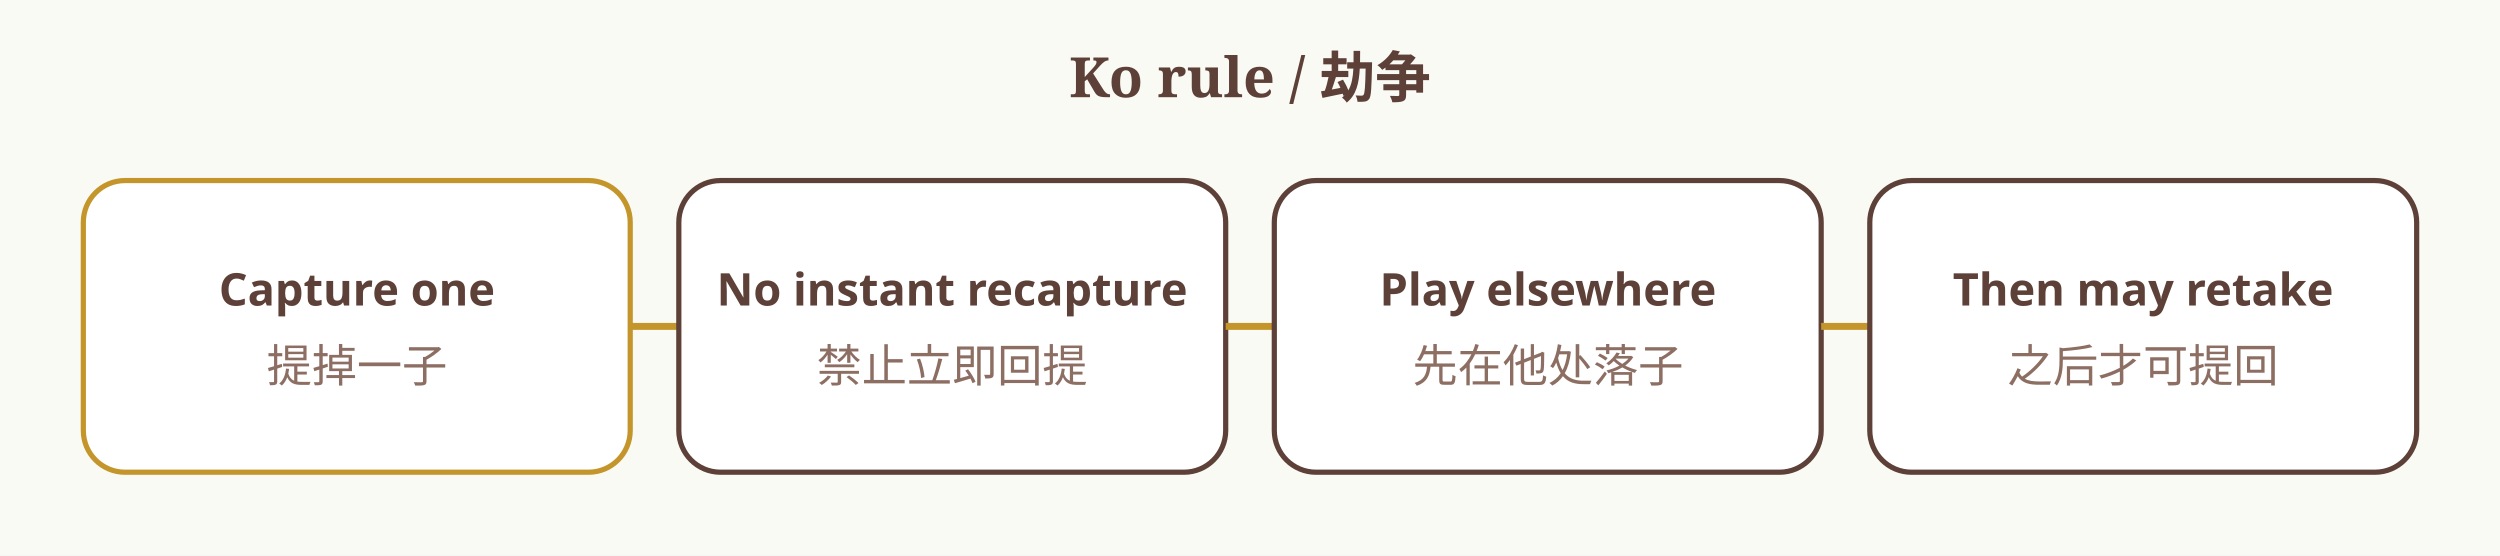
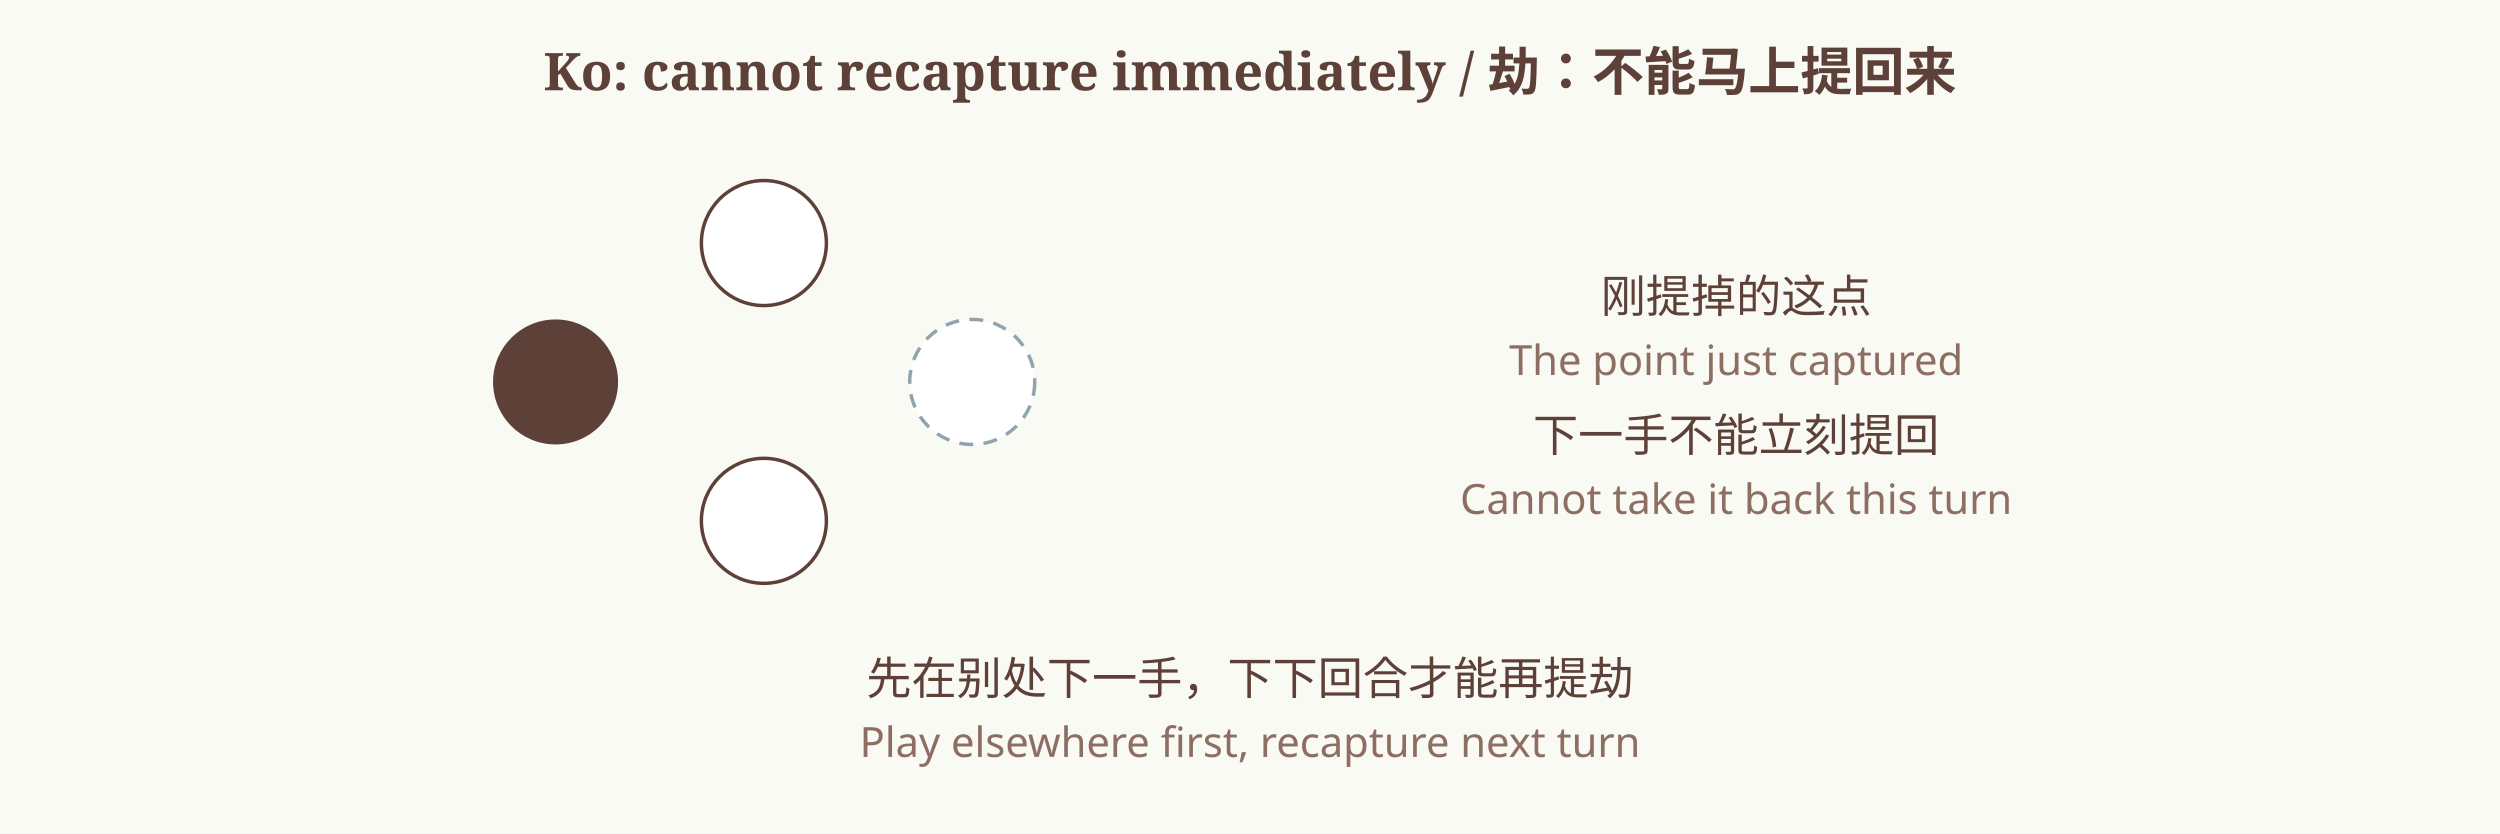
- <svg xmlns="http://www.w3.org/2000/svg" viewBox="0 0 720 160" role="img">
-   <rect width="720" height="160" fill="#FAFAF5" />
-   <text x="360" y="28" text-anchor="middle" font-family="Georgia, serif" font-size="16" fill="#5D4037" font-weight="700">Ko rule / 劫争</text>
-   <g font-family="'PingFang SC', 'Hiragino Sans GB', 'Microsoft YaHei', sans-serif" font-size="13" text-anchor="middle">
-     <rect x="24.0" y="52" width="157.5" height="84" rx="12" fill="#fff" stroke="#C4952A" stroke-width="1.5" />
-     <text x="102.8" y="88" fill="#5D4037" font-weight="700">Capture one</text>
-     <text x="102.8" y="110" fill="#8D6E63">提掉一子</text>
-     <path d="M181.5 94h14" stroke="#C4952A" stroke-width="2" />
-     <rect x="195.5" y="52" width="157.5" height="84" rx="12" fill="#fff" stroke="#5D4037" stroke-width="1.5" />
-     <text x="274.2" y="88" fill="#5D4037" font-weight="700">No instant recapture</text>
-     <text x="274.2" y="110" fill="#8D6E63">禁止立即回提</text>
-     <path d="M353.0 94h14" stroke="#C4952A" stroke-width="2" />
-     <rect x="367.0" y="52" width="157.5" height="84" rx="12" fill="#fff" stroke="#5D4037" stroke-width="1.5" />
-     <text x="445.8" y="88" fill="#5D4037" font-weight="700">Play elsewhere</text>
-     <text x="445.8" y="110" fill="#8D6E63">先在他处落子</text>
-     <path d="M524.5 94h14" stroke="#C4952A" stroke-width="2" />
-     <rect x="538.5" y="52" width="157.5" height="84" rx="12" fill="#fff" stroke="#5D4037" stroke-width="1.5" />
-     <text x="617.2" y="88" fill="#5D4037" font-weight="700">Then may retake</text>
-     <text x="617.2" y="110" fill="#8D6E63">之后才可提回</text>
-   </g>
+ <svg xmlns="http://www.w3.org/2000/svg" viewBox="0 0 720 240" role="img">
+   <rect width="720" height="240" fill="#FAFAF5" />
+   <text x="360" y="26" text-anchor="middle" font-family="Georgia, serif" font-size="15" fill="#5D4037" font-weight="700">Ko: cannot recapture immediately / 劫：不能马上提回来</text>
+   <defs>
+     <marker id="arr" markerWidth="8" markerHeight="8" refX="6" refY="4" orient="auto">
+       <path d="M0 0l8 4-8 4z" fill="#C4952A" />
+     </marker>
+   </defs>
+   <circle cx="160" cy="110" r="18" fill="#5D4037" />
+   <circle cx="220" cy="70" r="18" fill="#fff" stroke="#5D4037" />
+   <circle cx="220" cy="150" r="18" fill="#fff" stroke="#5D4037" />
+   <circle cx="280" cy="110" r="18" fill="#fff" stroke="#90A4AE" stroke-dasharray="4 3" />
+   <text x="500" y="90" text-anchor="middle" font-family="'PingFang SC', 'Hiragino Sans GB', 'Microsoft YaHei', sans-serif" font-size="13" fill="#5D4037">刚提掉的这点</text>
+   <text x="500" y="108" text-anchor="middle" font-family="'PingFang SC', 'Hiragino Sans GB', 'Microsoft YaHei', sans-serif" font-size="12" fill="#8D6E63">The point just captured</text>
+   <text x="500" y="130" text-anchor="middle" font-family="'PingFang SC', 'Hiragino Sans GB', 'Microsoft YaHei', sans-serif" font-size="13" fill="#5D4037">下一手不能立刻提回</text>
+   <text x="500" y="148" text-anchor="middle" font-family="'PingFang SC', 'Hiragino Sans GB', 'Microsoft YaHei', sans-serif" font-size="12" fill="#8D6E63">Cannot take it back this turn</text>
+   <text x="360" y="200" text-anchor="middle" font-family="'PingFang SC', 'Hiragino Sans GB', 'Microsoft YaHei', sans-serif" font-size="13" fill="#5D4037">先在别处下一手，下下回合才能再提劫</text>
+   <text x="360" y="218" text-anchor="middle" font-family="'PingFang SC', 'Hiragino Sans GB', 'Microsoft YaHei', sans-serif" font-size="12" fill="#8D6E63">Play elsewhere first, recapture next turn</text>
</svg>
